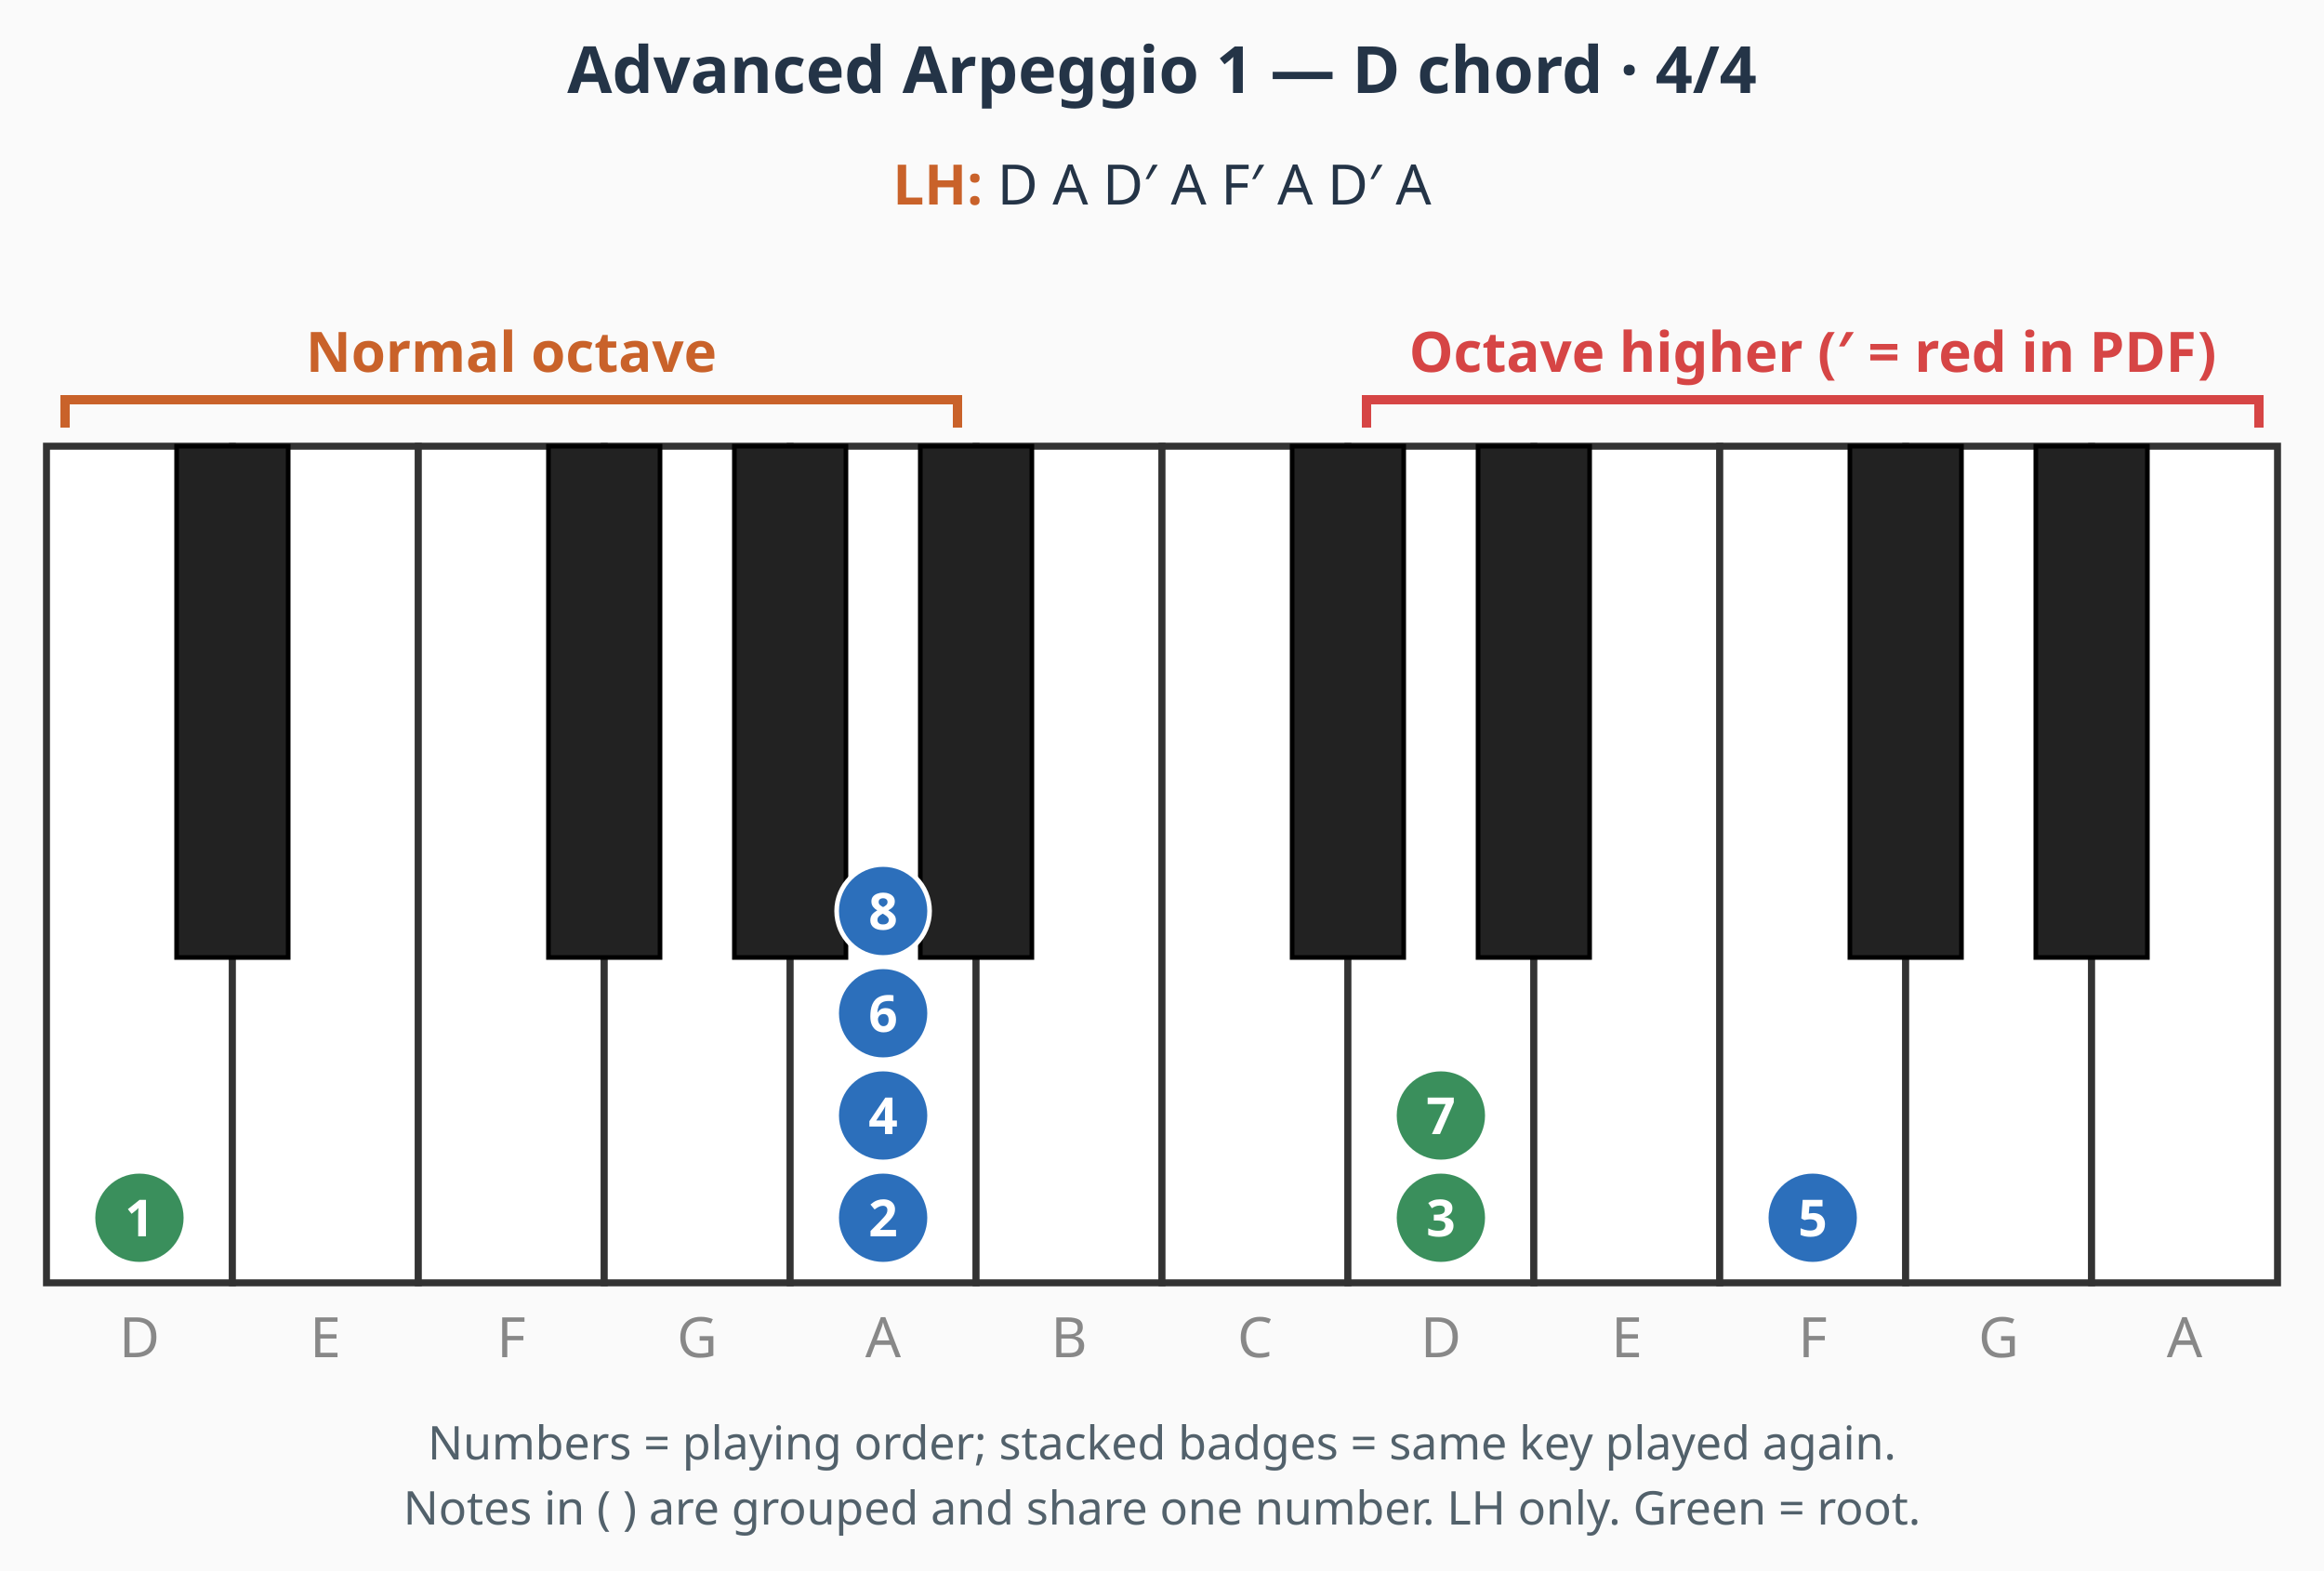
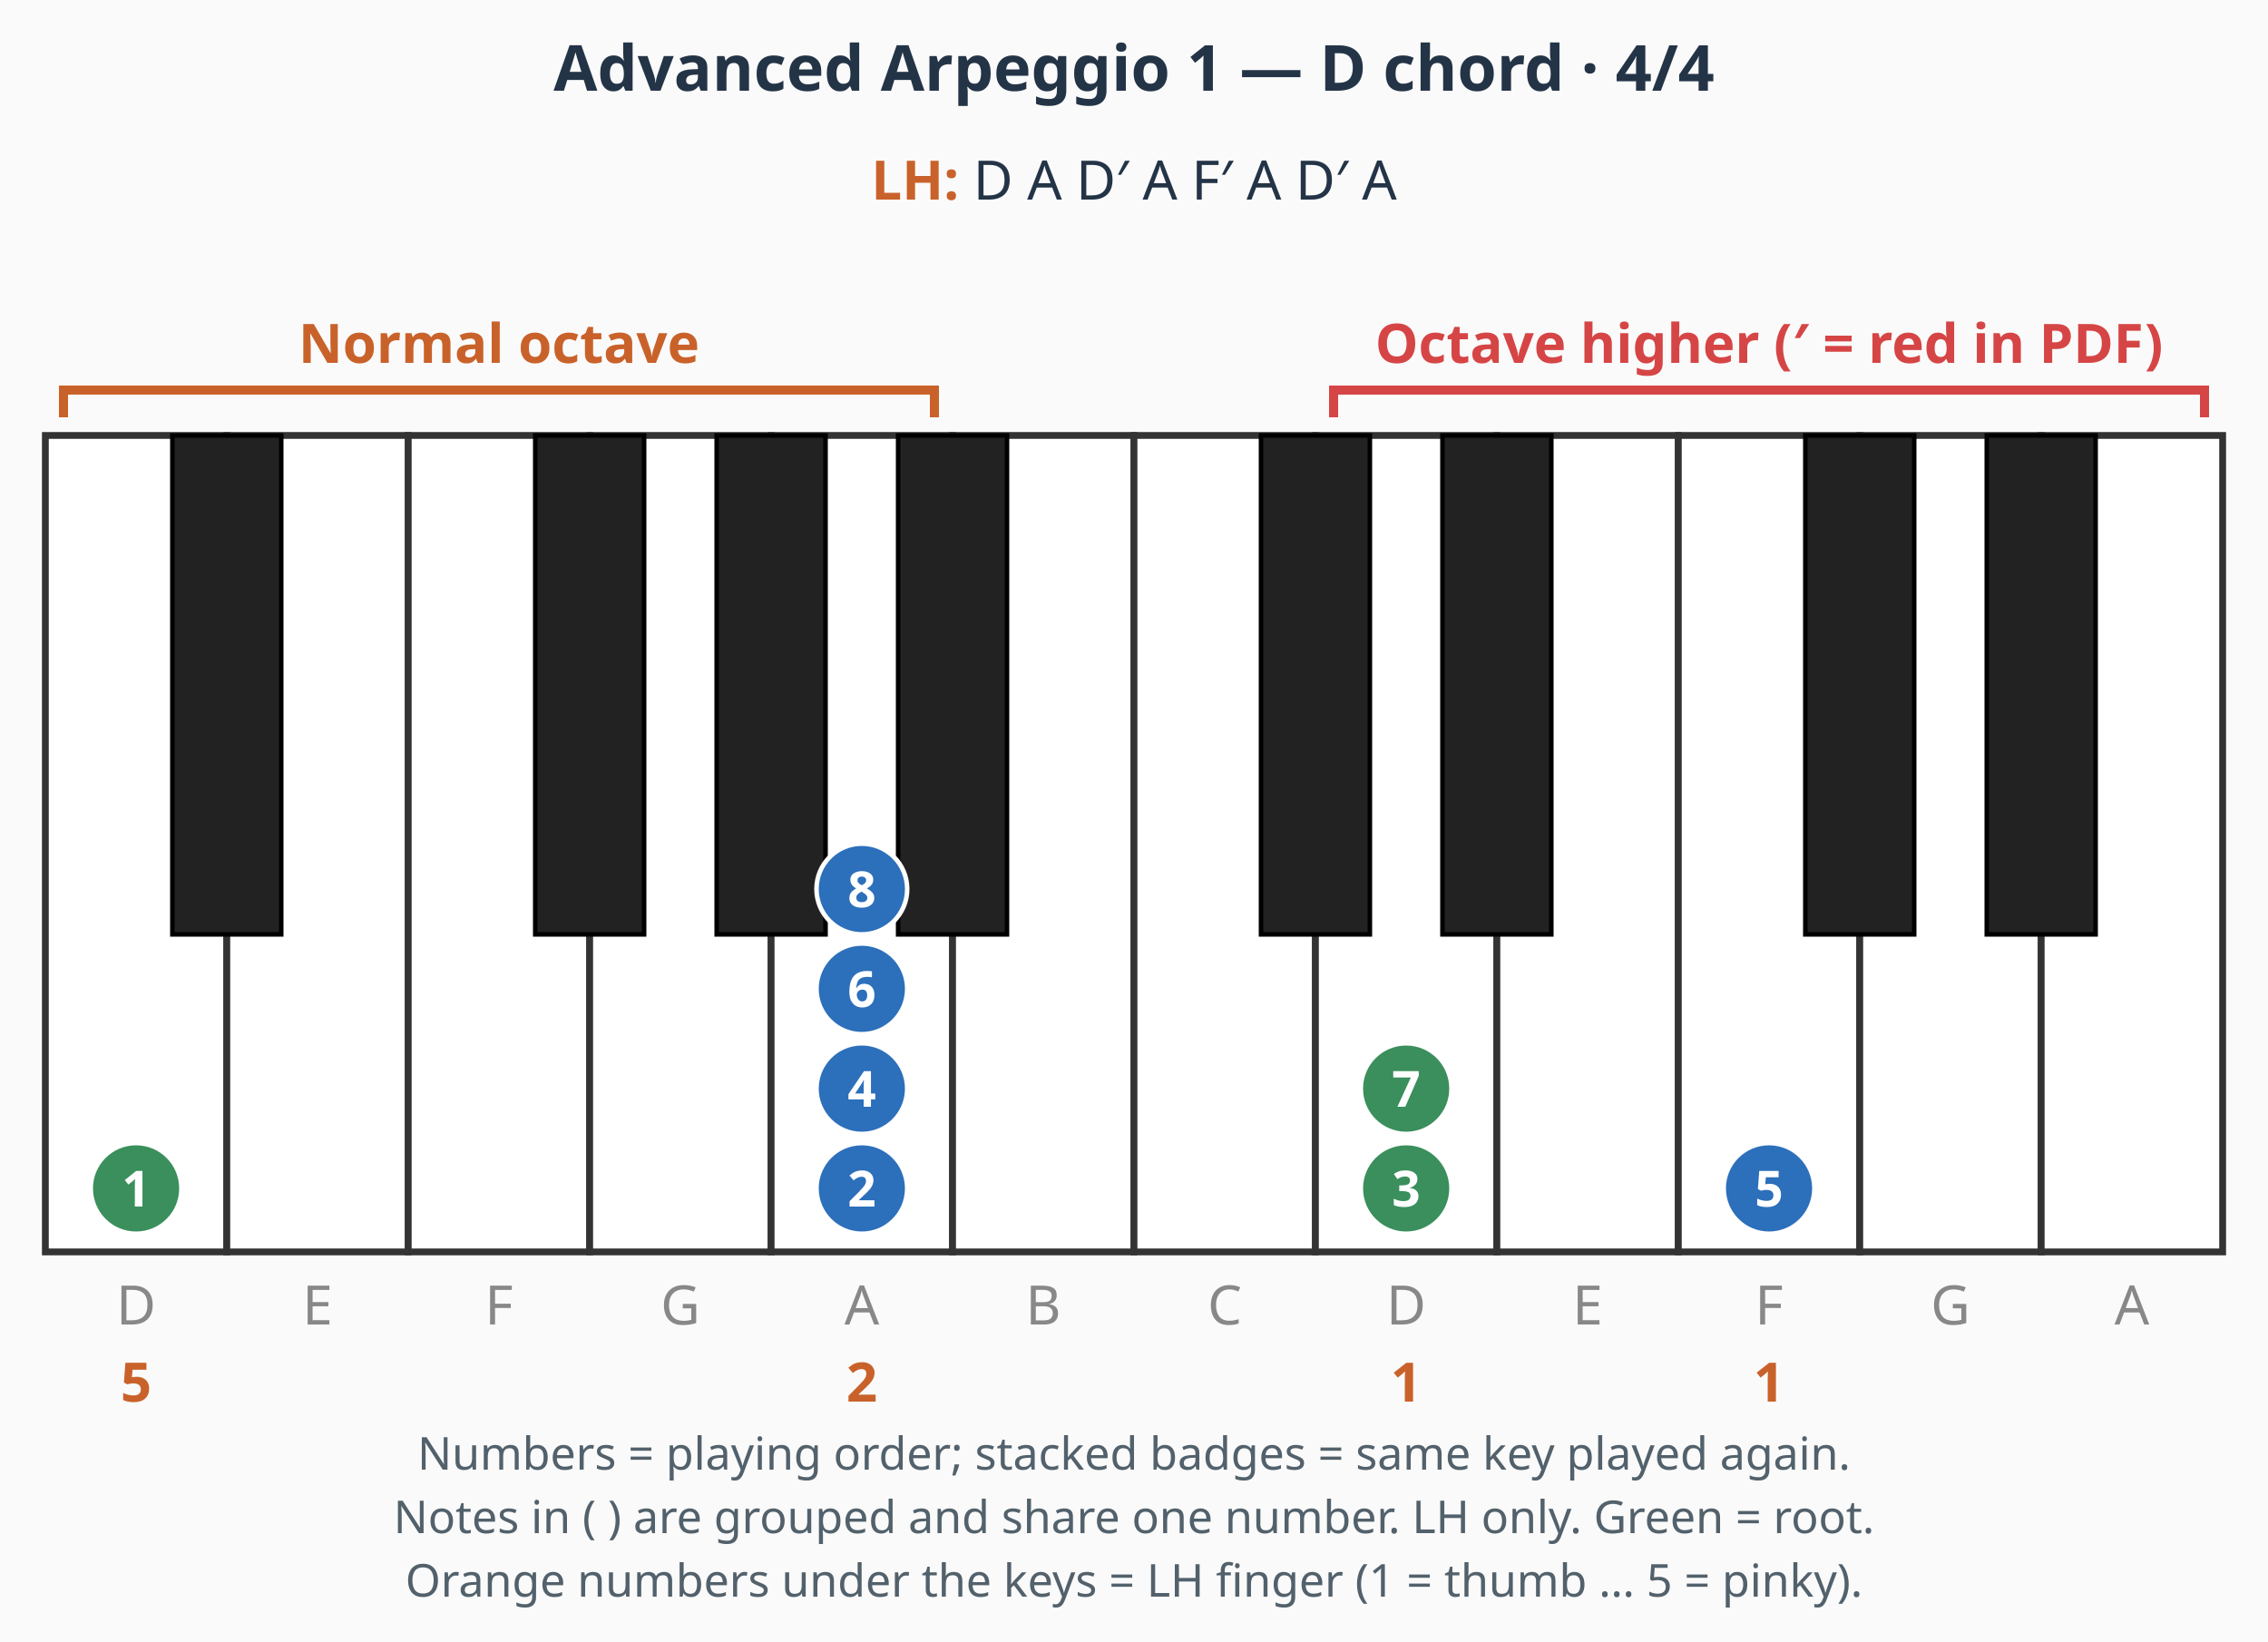
- <svg xmlns="http://www.w3.org/2000/svg" viewBox="0 0 500 338" font-family="sans-serif">
-   <rect width="500" height="338" fill="#fafafa" />
+ <svg xmlns="http://www.w3.org/2000/svg" viewBox="0 0 500 362" font-family="sans-serif">
+   <rect width="500" height="362" fill="#fafafa" />
  <text x="250" y="20" text-anchor="middle" font-size="14" font-weight="bold" fill="#243447">Advanced Arpeggio 1 — D chord · 4/4</text>
  <text x="250" y="44" text-anchor="middle" font-size="12" fill="#243447">
    <tspan fill="#c9622a" font-weight="bold">LH:</tspan> D A D′ A F′ A D′ A</text>
  <path d="M14 92 V86 H206 V92" fill="none" stroke="#c9622a" stroke-width="2" />
  <text x="110" y="80" text-anchor="middle" font-size="12" font-weight="bold" fill="#c9622a">Normal octave</text>
  <path d="M294 92 V86 H486 V92" fill="none" stroke="#d64545" stroke-width="2" />
  <text x="390" y="80" text-anchor="middle" font-size="12" font-weight="bold" fill="#d64545">Octave higher (′ = red in PDF)</text>
  <g transform="translate(0,96)">
    <g stroke="#333" stroke-width="1.5">
      <rect x="10" y="0" width="40" height="180" fill="#ffffff" />
      <rect x="50" y="0" width="40" height="180" fill="#ffffff" />
      <rect x="90" y="0" width="40" height="180" fill="#ffffff" />
      <rect x="130" y="0" width="40" height="180" fill="#ffffff" />
      <rect x="170" y="0" width="40" height="180" fill="#ffffff" />
      <rect x="210" y="0" width="40" height="180" fill="#ffffff" />
      <rect x="250" y="0" width="40" height="180" fill="#ffffff" />
      <rect x="290" y="0" width="40" height="180" fill="#ffffff" />
      <rect x="330" y="0" width="40" height="180" fill="#ffffff" />
      <rect x="370" y="0" width="40" height="180" fill="#ffffff" />
      <rect x="410" y="0" width="40" height="180" fill="#ffffff" />
      <rect x="450" y="0" width="40" height="180" fill="#ffffff" />
    </g>
    <g stroke="#000" stroke-width="1" fill="#222222">
      <rect x="38" y="0" width="24" height="110" />
      <rect x="118" y="0" width="24" height="110" />
      <rect x="158" y="0" width="24" height="110" />
      <rect x="198" y="0" width="24" height="110" />
      <rect x="278" y="0" width="24" height="110" />
      <rect x="318" y="0" width="24" height="110" />
      <rect x="398" y="0" width="24" height="110" />
      <rect x="438" y="0" width="24" height="110" />
    </g>
    <g>
      <circle cx="30" cy="166" r="10" fill="#3a8f5c" stroke="#ffffff" stroke-width="1" />
      <circle cx="190" cy="166" r="10" fill="#2c6fbb" stroke="#ffffff" stroke-width="1" />
      <circle cx="190" cy="144" r="10" fill="#2c6fbb" stroke="#ffffff" stroke-width="1" />
      <circle cx="190" cy="122" r="10" fill="#2c6fbb" stroke="#ffffff" stroke-width="1" />
      <circle cx="190" cy="100" r="10" fill="#2c6fbb" stroke="#ffffff" stroke-width="1" />
      <circle cx="310" cy="166" r="10" fill="#3a8f5c" stroke="#ffffff" stroke-width="1" />
      <circle cx="310" cy="144" r="10" fill="#3a8f5c" stroke="#ffffff" stroke-width="1" />
      <circle cx="390" cy="166" r="10" fill="#2c6fbb" stroke="#ffffff" stroke-width="1" />
    </g>
    <g fill="#ffffff" font-size="11" font-weight="bold" text-anchor="middle">
      <text x="30" y="170">1</text>
      <text x="190" y="170">2</text>
      <text x="190" y="148">4</text>
      <text x="190" y="126">6</text>
      <text x="190" y="104">8</text>
      <text x="310" y="170">3</text>
      <text x="310" y="148">7</text>
      <text x="390" y="170">5</text>
    </g>
    <g fill="#888" font-size="12" text-anchor="middle">
      <text x="30" y="196">D</text>
      <text x="70" y="196">E</text>
      <text x="110" y="196">F</text>
      <text x="150" y="196">G</text>
      <text x="190" y="196">A</text>
      <text x="230" y="196">B</text>
      <text x="270" y="196">C</text>
      <text x="310" y="196">D</text>
      <text x="350" y="196">E</text>
      <text x="390" y="196">F</text>
      <text x="430" y="196">G</text>
      <text x="470" y="196">A</text>
    </g>
+     <g font-size="12" font-weight="bold" text-anchor="middle">
+       <text x="30" y="213" fill="#c9622a">5</text>
+       <text x="190" y="213" fill="#c9622a">2</text>
+       <text x="310" y="213" fill="#c9622a">1</text>
+       <text x="390" y="213" fill="#c9622a">1</text>
+     </g>
  </g>
-   <text x="250" y="314" text-anchor="middle" font-size="10" fill="#52616b">Numbers = playing order; stacked badges = same key played again.</text>
-   <text x="250" y="328" text-anchor="middle" font-size="10" fill="#52616b">Notes in ( ) are grouped and share one number. LH only. Green = root.</text>
+   <text x="250" y="324" text-anchor="middle" font-size="10" fill="#52616b">Numbers = playing order; stacked badges = same key played again.</text>
+   <text x="250" y="338" text-anchor="middle" font-size="10" fill="#52616b">Notes in ( ) are grouped and share one number. LH only. Green = root.</text>
+   <text x="250" y="352" text-anchor="middle" font-size="10" fill="#52616b">Orange numbers under the keys = LH finger (1 = thumb … 5 = pinky).</text>
</svg>
